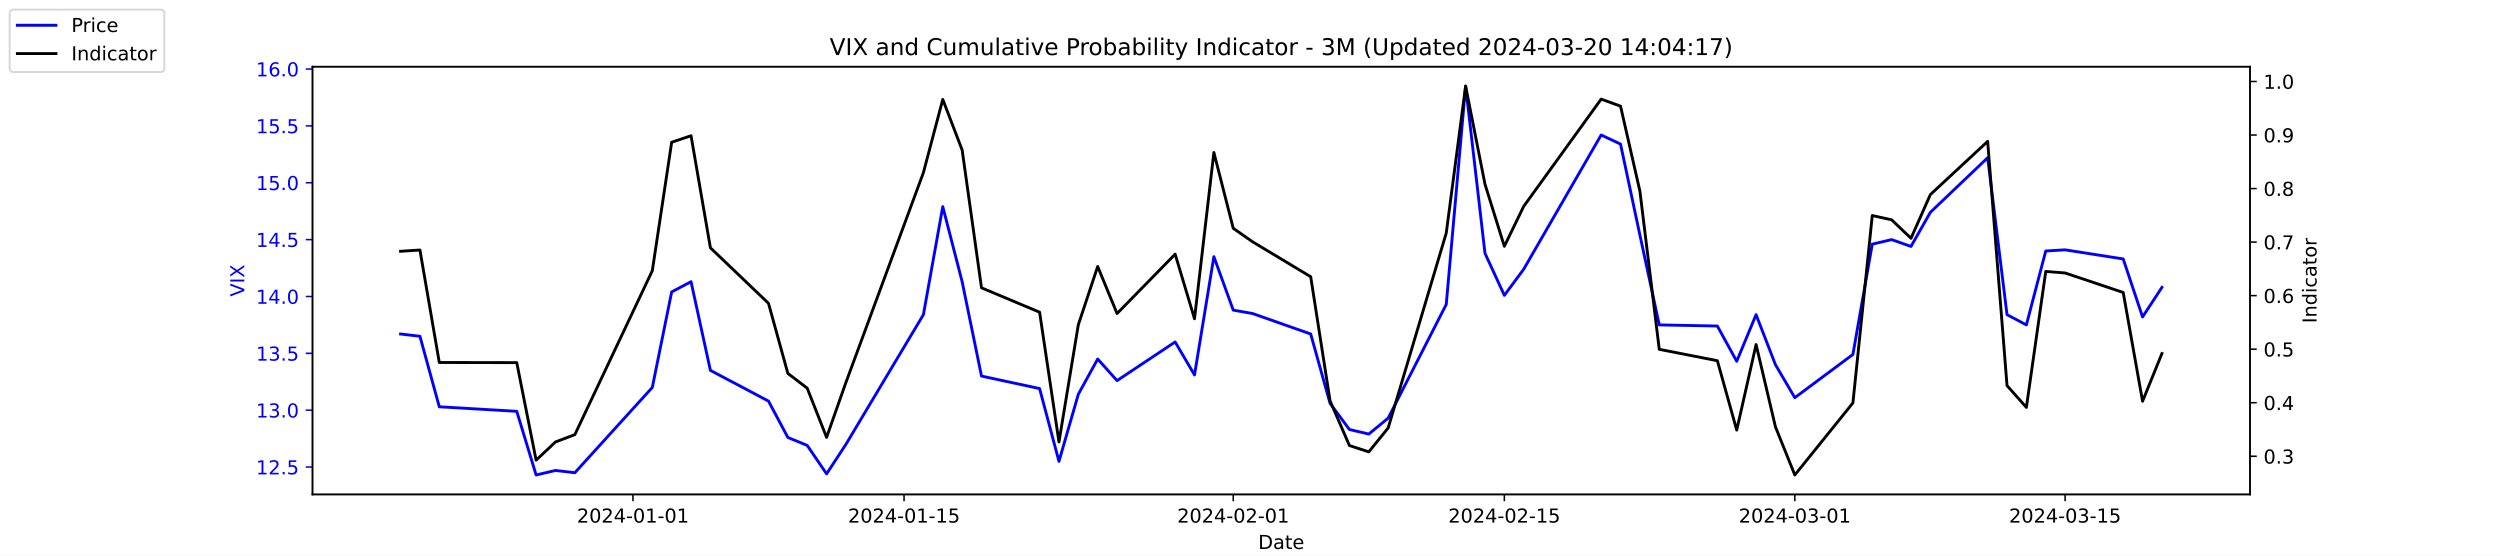
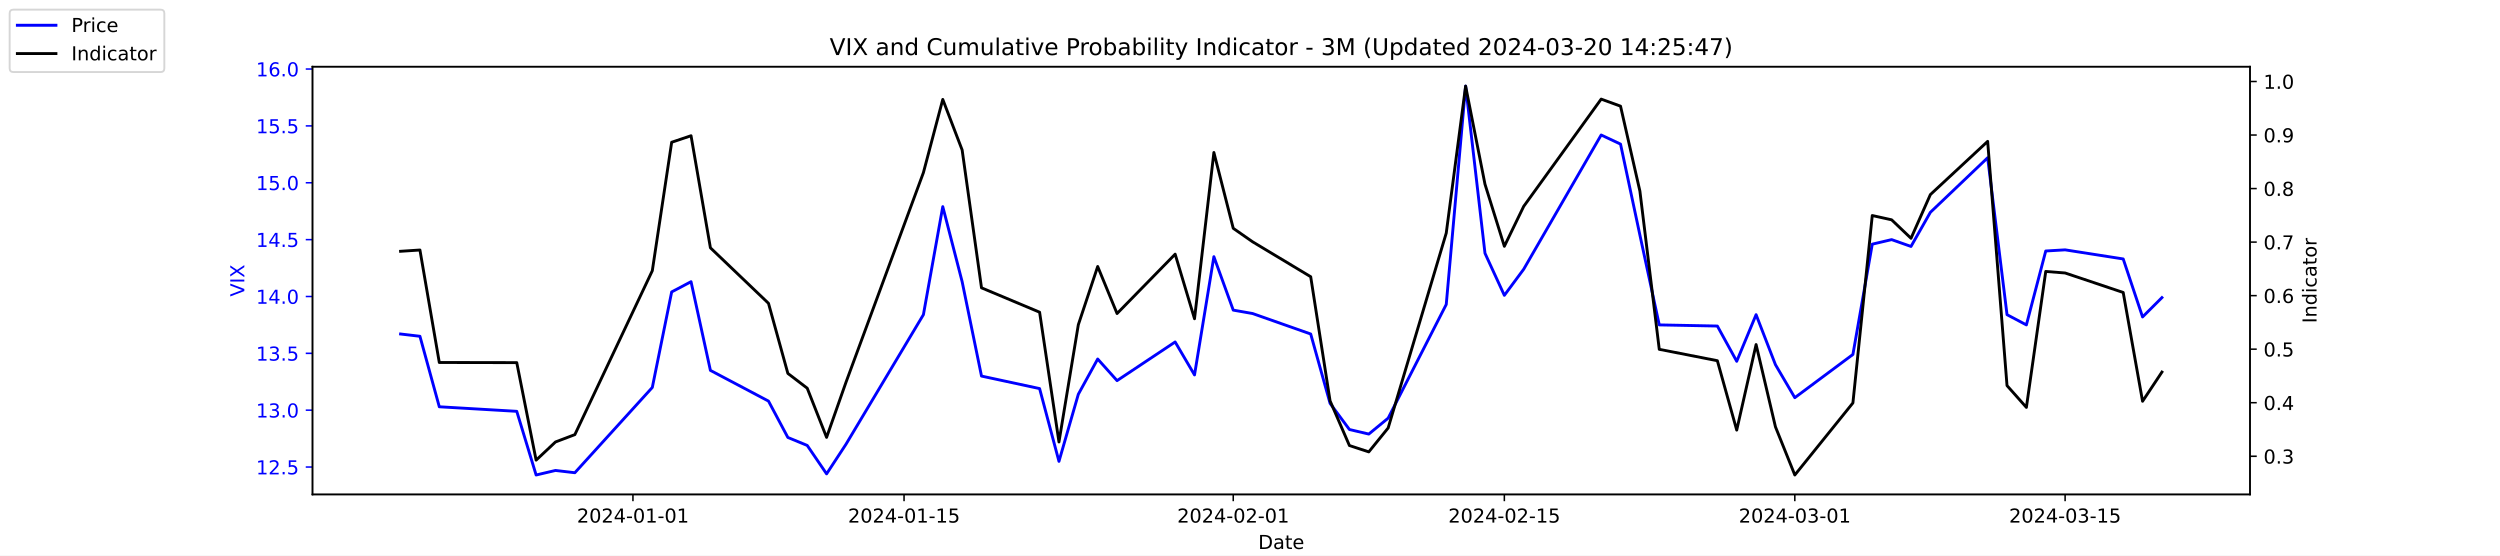
<svg xmlns="http://www.w3.org/2000/svg" xmlns:xlink="http://www.w3.org/1999/xlink" width="1296pt" height="288pt" viewBox="0 0 1296 288" version="1.1">
  <defs>
    <style type="text/css">*{stroke-linejoin: round; stroke-linecap: butt}</style>
  </defs>
  <g id="figure_1">
    <g id="patch_1">
      <path d="M 0 288  L 1296 288  L 1296 0  L 0 0  z " style="fill: #ffffff" />
    </g>
    <g id="axes_1">
      <g id="patch_2">
        <path d="M 162 256.32  L 1166.4 256.32  L 1166.4 34.56  L 162 34.56  z " style="fill: #ffffff" />
      </g>
      <g id="matplotlib.axis_1">
        <g id="xtick_1">
          <g id="line2d_1">
            <defs>
-               <path id="md10668e358" d="M 0 0  L 0 3.5  " style="stroke: #000000; stroke-width: 0.8" />
+               <path id="ma4e7bb183f" d="M 0 0  L 0 3.5  " style="stroke: #000000; stroke-width: 0.8" />
            </defs>
            <g>
-               <use xlink:href="#md10668e358" x="328.117" y="256.32" style="stroke: #000000; stroke-width: 0.8" />
+               <use xlink:href="#ma4e7bb183f" x="328.117" y="256.32" style="stroke: #000000; stroke-width: 0.8" />
            </g>
          </g>
          <g id="text_1">
            <g transform="translate(299.0595 270.9184) scale(0.1 -0.1)">
              <defs>
                <path id="DejaVuSans-32" d="M 1228 531  L 3431 531  L 3431 0  L 469 0  L 469 531  Q 828 903 1448 1529  Q 2069 2156 2228 2338  Q 2531 2678 2651 2914  Q 2772 3150 2772 3378  Q 2772 3750 2511 3984  Q 2250 4219 1831 4219  Q 1534 4219 1204 4116  Q 875 4013 500 3803  L 500 4441  Q 881 4594 1212 4672  Q 1544 4750 1819 4750  Q 2544 4750 2975 4387  Q 3406 4025 3406 3419  Q 3406 3131 3298 2873  Q 3191 2616 2906 2266  Q 2828 2175 2409 1742  Q 1991 1309 1228 531  z " transform="scale(0.015625)" />
                <path id="DejaVuSans-30" d="M 2034 4250  Q 1547 4250 1301 3770  Q 1056 3291 1056 2328  Q 1056 1369 1301 889  Q 1547 409 2034 409  Q 2525 409 2770 889  Q 3016 1369 3016 2328  Q 3016 3291 2770 3770  Q 2525 4250 2034 4250  z M 2034 4750  Q 2819 4750 3233 4129  Q 3647 3509 3647 2328  Q 3647 1150 3233 529  Q 2819 -91 2034 -91  Q 1250 -91 836 529  Q 422 1150 422 2328  Q 422 3509 836 4129  Q 1250 4750 2034 4750  z " transform="scale(0.015625)" />
                <path id="DejaVuSans-34" d="M 2419 4116  L 825 1625  L 2419 1625  L 2419 4116  z M 2253 4666  L 3047 4666  L 3047 1625  L 3713 1625  L 3713 1100  L 3047 1100  L 3047 0  L 2419 0  L 2419 1100  L 313 1100  L 313 1709  L 2253 4666  z " transform="scale(0.015625)" />
                <path id="DejaVuSans-2d" d="M 313 2009  L 1997 2009  L 1997 1497  L 313 1497  L 313 2009  z " transform="scale(0.015625)" />
                <path id="DejaVuSans-31" d="M 794 531  L 1825 531  L 1825 4091  L 703 3866  L 703 4441  L 1819 4666  L 2450 4666  L 2450 531  L 3481 531  L 3481 0  L 794 0  L 794 531  z " transform="scale(0.015625)" />
              </defs>
              <use xlink:href="#DejaVuSans-32" />
              <use xlink:href="#DejaVuSans-30" x="63.623" />
              <use xlink:href="#DejaVuSans-32" x="127.246" />
              <use xlink:href="#DejaVuSans-34" x="190.869" />
              <use xlink:href="#DejaVuSans-2d" x="254.492" />
              <use xlink:href="#DejaVuSans-30" x="290.576" />
              <use xlink:href="#DejaVuSans-31" x="354.199" />
              <use xlink:href="#DejaVuSans-2d" x="417.822" />
              <use xlink:href="#DejaVuSans-30" x="453.906" />
              <use xlink:href="#DejaVuSans-31" x="517.529" />
            </g>
          </g>
        </g>
        <g id="xtick_2">
          <g id="line2d_2">
            <g>
-               <use xlink:href="#md10668e358" x="468.657" y="256.32" style="stroke: #000000; stroke-width: 0.8" />
+               <use xlink:href="#ma4e7bb183f" x="468.657" y="256.32" style="stroke: #000000; stroke-width: 0.8" />
            </g>
          </g>
          <g id="text_2">
            <g transform="translate(439.5994 270.9184) scale(0.1 -0.1)">
              <defs>
                <path id="DejaVuSans-35" d="M 691 4666  L 3169 4666  L 3169 4134  L 1269 4134  L 1269 2991  Q 1406 3038 1543 3061  Q 1681 3084 1819 3084  Q 2600 3084 3056 2656  Q 3513 2228 3513 1497  Q 3513 744 3044 326  Q 2575 -91 1722 -91  Q 1428 -91 1123 -41  Q 819 9 494 109  L 494 744  Q 775 591 1075 516  Q 1375 441 1709 441  Q 2250 441 2565 725  Q 2881 1009 2881 1497  Q 2881 1984 2565 2268  Q 2250 2553 1709 2553  Q 1456 2553 1204 2497  Q 953 2441 691 2322  L 691 4666  z " transform="scale(0.015625)" />
              </defs>
              <use xlink:href="#DejaVuSans-32" />
              <use xlink:href="#DejaVuSans-30" x="63.623" />
              <use xlink:href="#DejaVuSans-32" x="127.246" />
              <use xlink:href="#DejaVuSans-34" x="190.869" />
              <use xlink:href="#DejaVuSans-2d" x="254.492" />
              <use xlink:href="#DejaVuSans-30" x="290.576" />
              <use xlink:href="#DejaVuSans-31" x="354.199" />
              <use xlink:href="#DejaVuSans-2d" x="417.822" />
              <use xlink:href="#DejaVuSans-31" x="453.906" />
              <use xlink:href="#DejaVuSans-35" x="517.529" />
            </g>
          </g>
        </g>
        <g id="xtick_3">
          <g id="line2d_3">
            <g>
-               <use xlink:href="#md10668e358" x="639.313" y="256.32" style="stroke: #000000; stroke-width: 0.8" />
+               <use xlink:href="#ma4e7bb183f" x="639.313" y="256.32" style="stroke: #000000; stroke-width: 0.8" />
            </g>
          </g>
          <g id="text_3">
            <g transform="translate(610.2549 270.9184) scale(0.1 -0.1)">
              <use xlink:href="#DejaVuSans-32" />
              <use xlink:href="#DejaVuSans-30" x="63.623" />
              <use xlink:href="#DejaVuSans-32" x="127.246" />
              <use xlink:href="#DejaVuSans-34" x="190.869" />
              <use xlink:href="#DejaVuSans-2d" x="254.492" />
              <use xlink:href="#DejaVuSans-30" x="290.576" />
              <use xlink:href="#DejaVuSans-32" x="354.199" />
              <use xlink:href="#DejaVuSans-2d" x="417.822" />
              <use xlink:href="#DejaVuSans-30" x="453.906" />
              <use xlink:href="#DejaVuSans-31" x="517.529" />
            </g>
          </g>
        </g>
        <g id="xtick_4">
          <g id="line2d_4">
            <g>
-               <use xlink:href="#md10668e358" x="779.853" y="256.32" style="stroke: #000000; stroke-width: 0.8" />
+               <use xlink:href="#ma4e7bb183f" x="779.853" y="256.32" style="stroke: #000000; stroke-width: 0.8" />
            </g>
          </g>
          <g id="text_4">
            <g transform="translate(750.7948 270.9184) scale(0.1 -0.1)">
              <use xlink:href="#DejaVuSans-32" />
              <use xlink:href="#DejaVuSans-30" x="63.623" />
              <use xlink:href="#DejaVuSans-32" x="127.246" />
              <use xlink:href="#DejaVuSans-34" x="190.869" />
              <use xlink:href="#DejaVuSans-2d" x="254.492" />
              <use xlink:href="#DejaVuSans-30" x="290.576" />
              <use xlink:href="#DejaVuSans-32" x="354.199" />
              <use xlink:href="#DejaVuSans-2d" x="417.822" />
              <use xlink:href="#DejaVuSans-31" x="453.906" />
              <use xlink:href="#DejaVuSans-35" x="517.529" />
            </g>
          </g>
        </g>
        <g id="xtick_5">
          <g id="line2d_5">
            <g>
-               <use xlink:href="#md10668e358" x="930.431" y="256.32" style="stroke: #000000; stroke-width: 0.8" />
+               <use xlink:href="#ma4e7bb183f" x="930.431" y="256.32" style="stroke: #000000; stroke-width: 0.8" />
            </g>
          </g>
          <g id="text_5">
            <g transform="translate(901.3732 270.9184) scale(0.1 -0.1)">
              <defs>
                <path id="DejaVuSans-33" d="M 2597 2516  Q 3050 2419 3304 2112  Q 3559 1806 3559 1356  Q 3559 666 3084 287  Q 2609 -91 1734 -91  Q 1441 -91 1130 -33  Q 819 25 488 141  L 488 750  Q 750 597 1062 519  Q 1375 441 1716 441  Q 2309 441 2620 675  Q 2931 909 2931 1356  Q 2931 1769 2642 2001  Q 2353 2234 1838 2234  L 1294 2234  L 1294 2753  L 1863 2753  Q 2328 2753 2575 2939  Q 2822 3125 2822 3475  Q 2822 3834 2567 4026  Q 2313 4219 1838 4219  Q 1578 4219 1281 4162  Q 984 4106 628 3988  L 628 4550  Q 988 4650 1302 4700  Q 1616 4750 1894 4750  Q 2613 4750 3031 4423  Q 3450 4097 3450 3541  Q 3450 3153 3228 2886  Q 3006 2619 2597 2516  z " transform="scale(0.015625)" />
              </defs>
              <use xlink:href="#DejaVuSans-32" />
              <use xlink:href="#DejaVuSans-30" x="63.623" />
              <use xlink:href="#DejaVuSans-32" x="127.246" />
              <use xlink:href="#DejaVuSans-34" x="190.869" />
              <use xlink:href="#DejaVuSans-2d" x="254.492" />
              <use xlink:href="#DejaVuSans-30" x="290.576" />
              <use xlink:href="#DejaVuSans-33" x="354.199" />
              <use xlink:href="#DejaVuSans-2d" x="417.822" />
              <use xlink:href="#DejaVuSans-30" x="453.906" />
              <use xlink:href="#DejaVuSans-31" x="517.529" />
            </g>
          </g>
        </g>
        <g id="xtick_6">
          <g id="line2d_6">
            <g>
-               <use xlink:href="#md10668e358" x="1070.553" y="256.32" style="stroke: #000000; stroke-width: 0.8" />
+               <use xlink:href="#ma4e7bb183f" x="1070.553" y="256.32" style="stroke: #000000; stroke-width: 0.8" />
            </g>
          </g>
          <g id="text_6">
            <g transform="translate(1041.495 270.9184) scale(0.1 -0.1)">
              <use xlink:href="#DejaVuSans-32" />
              <use xlink:href="#DejaVuSans-30" x="63.623" />
              <use xlink:href="#DejaVuSans-32" x="127.246" />
              <use xlink:href="#DejaVuSans-34" x="190.869" />
              <use xlink:href="#DejaVuSans-2d" x="254.492" />
              <use xlink:href="#DejaVuSans-30" x="290.576" />
              <use xlink:href="#DejaVuSans-33" x="354.199" />
              <use xlink:href="#DejaVuSans-2d" x="417.822" />
              <use xlink:href="#DejaVuSans-31" x="453.906" />
              <use xlink:href="#DejaVuSans-35" x="517.529" />
            </g>
          </g>
        </g>
        <g id="text_7">
          <g transform="translate(652.2492 284.5966) scale(0.1 -0.1)">
            <defs>
              <path id="DejaVuSans-44" d="M 1259 4147  L 1259 519  L 2022 519  Q 2988 519 3436 956  Q 3884 1394 3884 2338  Q 3884 3275 3436 3711  Q 2988 4147 2022 4147  L 1259 4147  z M 628 4666  L 1925 4666  Q 3281 4666 3915 4102  Q 4550 3538 4550 2338  Q 4550 1131 3912 565  Q 3275 0 1925 0  L 628 0  L 628 4666  z " transform="scale(0.015625)" />
              <path id="DejaVuSans-61" d="M 2194 1759  Q 1497 1759 1228 1600  Q 959 1441 959 1056  Q 959 750 1161 570  Q 1363 391 1709 391  Q 2188 391 2477 730  Q 2766 1069 2766 1631  L 2766 1759  L 2194 1759  z M 3341 1997  L 3341 0  L 2766 0  L 2766 531  Q 2569 213 2275 61  Q 1981 -91 1556 -91  Q 1019 -91 701 211  Q 384 513 384 1019  Q 384 1609 779 1909  Q 1175 2209 1959 2209  L 2766 2209  L 2766 2266  Q 2766 2663 2505 2880  Q 2244 3097 1772 3097  Q 1472 3097 1187 3025  Q 903 2953 641 2809  L 641 3341  Q 956 3463 1253 3523  Q 1550 3584 1831 3584  Q 2591 3584 2966 3190  Q 3341 2797 3341 1997  z " transform="scale(0.015625)" />
              <path id="DejaVuSans-74" d="M 1172 4494  L 1172 3500  L 2356 3500  L 2356 3053  L 1172 3053  L 1172 1153  Q 1172 725 1289 603  Q 1406 481 1766 481  L 2356 481  L 2356 0  L 1766 0  Q 1100 0 847 248  Q 594 497 594 1153  L 594 3053  L 172 3053  L 172 3500  L 594 3500  L 594 4494  L 1172 4494  z " transform="scale(0.015625)" />
              <path id="DejaVuSans-65" d="M 3597 1894  L 3597 1613  L 953 1613  Q 991 1019 1311 708  Q 1631 397 2203 397  Q 2534 397 2845 478  Q 3156 559 3463 722  L 3463 178  Q 3153 47 2828 -22  Q 2503 -91 2169 -91  Q 1331 -91 842 396  Q 353 884 353 1716  Q 353 2575 817 3079  Q 1281 3584 2069 3584  Q 2775 3584 3186 3129  Q 3597 2675 3597 1894  z M 3022 2063  Q 3016 2534 2758 2815  Q 2500 3097 2075 3097  Q 1594 3097 1305 2825  Q 1016 2553 972 2059  L 3022 2063  z " transform="scale(0.015625)" />
            </defs>
            <use xlink:href="#DejaVuSans-44" />
            <use xlink:href="#DejaVuSans-61" x="77.002" />
            <use xlink:href="#DejaVuSans-74" x="138.281" />
            <use xlink:href="#DejaVuSans-65" x="177.49" />
          </g>
        </g>
      </g>
      <g id="matplotlib.axis_2">
        <g id="ytick_1">
          <g id="line2d_7">
            <defs>
-               <path id="mac78dfc2f1" d="M 0 0  L -3.5 0  " style="stroke: #0000ff; stroke-width: 0.8" />
+               <path id="mfcf672c18f" d="M 0 0  L -3.5 0  " style="stroke: #0000ff; stroke-width: 0.8" />
            </defs>
            <g>
-               <use xlink:href="#mac78dfc2f1" x="162" y="242.114" style="fill: #0000ff; stroke: #0000ff; stroke-width: 0.8" />
+               <use xlink:href="#mfcf672c18f" x="162" y="242.114" style="fill: #0000ff; stroke: #0000ff; stroke-width: 0.8" />
            </g>
          </g>
          <g id="text_8">
            <g style="fill: #0000ff" transform="translate(132.7344 245.9129) scale(0.1 -0.1)">
              <defs>
                <path id="DejaVuSans-2e" d="M 684 794  L 1344 794  L 1344 0  L 684 0  L 684 794  z " transform="scale(0.015625)" />
              </defs>
              <use xlink:href="#DejaVuSans-31" />
              <use xlink:href="#DejaVuSans-32" x="63.623" />
              <use xlink:href="#DejaVuSans-2e" x="127.246" />
              <use xlink:href="#DejaVuSans-35" x="159.033" />
            </g>
          </g>
        </g>
        <g id="ytick_2">
          <g id="line2d_8">
            <g>
-               <use xlink:href="#mac78dfc2f1" x="162" y="212.64" style="fill: #0000ff; stroke: #0000ff; stroke-width: 0.8" />
+               <use xlink:href="#mfcf672c18f" x="162" y="212.64" style="fill: #0000ff; stroke: #0000ff; stroke-width: 0.8" />
            </g>
          </g>
          <g id="text_9">
            <g style="fill: #0000ff" transform="translate(132.7344 216.4392) scale(0.1 -0.1)">
              <use xlink:href="#DejaVuSans-31" />
              <use xlink:href="#DejaVuSans-33" x="63.623" />
              <use xlink:href="#DejaVuSans-2e" x="127.246" />
              <use xlink:href="#DejaVuSans-30" x="159.033" />
            </g>
          </g>
        </g>
        <g id="ytick_3">
          <g id="line2d_9">
            <g>
-               <use xlink:href="#mac78dfc2f1" x="162" y="183.166" style="fill: #0000ff; stroke: #0000ff; stroke-width: 0.8" />
+               <use xlink:href="#mfcf672c18f" x="162" y="183.166" style="fill: #0000ff; stroke: #0000ff; stroke-width: 0.8" />
            </g>
          </g>
          <g id="text_10">
            <g style="fill: #0000ff" transform="translate(132.7344 186.9656) scale(0.1 -0.1)">
              <use xlink:href="#DejaVuSans-31" />
              <use xlink:href="#DejaVuSans-33" x="63.623" />
              <use xlink:href="#DejaVuSans-2e" x="127.246" />
              <use xlink:href="#DejaVuSans-35" x="159.033" />
            </g>
          </g>
        </g>
        <g id="ytick_4">
          <g id="line2d_10">
            <g>
-               <use xlink:href="#mac78dfc2f1" x="162" y="153.693" style="fill: #0000ff; stroke: #0000ff; stroke-width: 0.8" />
+               <use xlink:href="#mfcf672c18f" x="162" y="153.693" style="fill: #0000ff; stroke: #0000ff; stroke-width: 0.8" />
            </g>
          </g>
          <g id="text_11">
            <g style="fill: #0000ff" transform="translate(132.7344 157.4919) scale(0.1 -0.1)">
              <use xlink:href="#DejaVuSans-31" />
              <use xlink:href="#DejaVuSans-34" x="63.623" />
              <use xlink:href="#DejaVuSans-2e" x="127.246" />
              <use xlink:href="#DejaVuSans-30" x="159.033" />
            </g>
          </g>
        </g>
        <g id="ytick_5">
          <g id="line2d_11">
            <g>
-               <use xlink:href="#mac78dfc2f1" x="162" y="124.219" style="fill: #0000ff; stroke: #0000ff; stroke-width: 0.8" />
+               <use xlink:href="#mfcf672c18f" x="162" y="124.219" style="fill: #0000ff; stroke: #0000ff; stroke-width: 0.8" />
            </g>
          </g>
          <g id="text_12">
            <g style="fill: #0000ff" transform="translate(132.7344 128.0182) scale(0.1 -0.1)">
              <use xlink:href="#DejaVuSans-31" />
              <use xlink:href="#DejaVuSans-34" x="63.623" />
              <use xlink:href="#DejaVuSans-2e" x="127.246" />
              <use xlink:href="#DejaVuSans-35" x="159.033" />
            </g>
          </g>
        </g>
        <g id="ytick_6">
          <g id="line2d_12">
            <g>
-               <use xlink:href="#mac78dfc2f1" x="162" y="94.745" style="fill: #0000ff; stroke: #0000ff; stroke-width: 0.8" />
+               <use xlink:href="#mfcf672c18f" x="162" y="94.745" style="fill: #0000ff; stroke: #0000ff; stroke-width: 0.8" />
            </g>
          </g>
          <g id="text_13">
            <g style="fill: #0000ff" transform="translate(132.7344 98.5445) scale(0.1 -0.1)">
              <use xlink:href="#DejaVuSans-31" />
              <use xlink:href="#DejaVuSans-35" x="63.623" />
              <use xlink:href="#DejaVuSans-2e" x="127.246" />
              <use xlink:href="#DejaVuSans-30" x="159.033" />
            </g>
          </g>
        </g>
        <g id="ytick_7">
          <g id="line2d_13">
            <g>
-               <use xlink:href="#mac78dfc2f1" x="162" y="65.272" style="fill: #0000ff; stroke: #0000ff; stroke-width: 0.8" />
+               <use xlink:href="#mfcf672c18f" x="162" y="65.272" style="fill: #0000ff; stroke: #0000ff; stroke-width: 0.8" />
            </g>
          </g>
          <g id="text_14">
            <g style="fill: #0000ff" transform="translate(132.7344 69.07082) scale(0.1 -0.1)">
              <use xlink:href="#DejaVuSans-31" />
              <use xlink:href="#DejaVuSans-35" x="63.623" />
              <use xlink:href="#DejaVuSans-2e" x="127.246" />
              <use xlink:href="#DejaVuSans-35" x="159.033" />
            </g>
          </g>
        </g>
        <g id="ytick_8">
          <g id="line2d_14">
            <g>
-               <use xlink:href="#mac78dfc2f1" x="162" y="35.798" style="fill: #0000ff; stroke: #0000ff; stroke-width: 0.8" />
+               <use xlink:href="#mfcf672c18f" x="162" y="35.798" style="fill: #0000ff; stroke: #0000ff; stroke-width: 0.8" />
            </g>
          </g>
          <g id="text_15">
            <g style="fill: #0000ff" transform="translate(132.7344 39.59714) scale(0.1 -0.1)">
              <defs>
                <path id="DejaVuSans-36" d="M 2113 2584  Q 1688 2584 1439 2293  Q 1191 2003 1191 1497  Q 1191 994 1439 701  Q 1688 409 2113 409  Q 2538 409 2786 701  Q 3034 994 3034 1497  Q 3034 2003 2786 2293  Q 2538 2584 2113 2584  z M 3366 4563  L 3366 3988  Q 3128 4100 2886 4159  Q 2644 4219 2406 4219  Q 1781 4219 1451 3797  Q 1122 3375 1075 2522  Q 1259 2794 1537 2939  Q 1816 3084 2150 3084  Q 2853 3084 3261 2657  Q 3669 2231 3669 1497  Q 3669 778 3244 343  Q 2819 -91 2113 -91  Q 1303 -91 875 529  Q 447 1150 447 2328  Q 447 3434 972 4092  Q 1497 4750 2381 4750  Q 2619 4750 2861 4703  Q 3103 4656 3366 4563  z " transform="scale(0.015625)" />
              </defs>
              <use xlink:href="#DejaVuSans-31" />
              <use xlink:href="#DejaVuSans-36" x="63.623" />
              <use xlink:href="#DejaVuSans-2e" x="127.246" />
              <use xlink:href="#DejaVuSans-30" x="159.033" />
            </g>
          </g>
        </g>
        <g id="text_16">
          <g style="fill: #0000ff" transform="translate(126.6547 153.7603) rotate(-90) scale(0.1 -0.1)">
            <defs>
              <path id="DejaVuSans-56" d="M 1831 0  L 50 4666  L 709 4666  L 2188 738  L 3669 4666  L 4325 4666  L 2547 0  L 1831 0  z " transform="scale(0.015625)" />
              <path id="DejaVuSans-49" d="M 628 4666  L 1259 4666  L 1259 0  L 628 0  L 628 4666  z " transform="scale(0.015625)" />
              <path id="DejaVuSans-58" d="M 403 4666  L 1081 4666  L 2241 2931  L 3406 4666  L 4084 4666  L 2584 2425  L 4184 0  L 3506 0  L 2194 1984  L 872 0  L 191 0  L 1856 2491  L 403 4666  z " transform="scale(0.015625)" />
            </defs>
            <use xlink:href="#DejaVuSans-56" />
            <use xlink:href="#DejaVuSans-49" x="68.408" />
            <use xlink:href="#DejaVuSans-58" x="97.9" />
          </g>
        </g>
      </g>
      <g id="line2d_15">
-         <path d="M 207.655 173.145  L 217.693 174.324  L 227.732 210.872  L 267.886 213.23  L 277.924 246.24  L 287.963 243.882  L 298.002 245.061  L 338.156 200.851  L 348.194 151.335  L 358.233 146.029  L 368.272 192.008  L 398.387 207.924  L 408.426 226.787  L 418.464 230.914  L 428.503 245.651  L 438.541 230.324  L 478.696 163.124  L 488.734 107.124  L 498.773 146.029  L 508.811 194.956  L 538.927 201.44  L 548.966 239.166  L 559.004 204.387  L 569.043 186.114  L 579.081 197.314  L 609.197 177.272  L 619.236 194.366  L 629.274 133.061  L 639.313 160.766  L 649.351 162.535  L 679.467 173.145  L 689.506 209.103  L 699.544 222.661  L 709.583 225.019  L 719.621 216.766  L 749.737 157.819  L 759.775 44.64  L 769.814 131.293  L 779.853 153.103  L 789.891 139.545  L 830.045 69.987  L 840.084 74.703  L 850.123 121.861  L 860.161 168.429  L 890.277 169.019  L 900.315 187.293  L 910.354 163.124  L 920.392 189.061  L 930.431 206.156  L 960.547 183.756  L 970.585 126.577  L 980.624 124.219  L 990.662 127.756  L 1000.701 110.072  L 1030.398 81.777  L 1040.437 163.124  L 1050.476 168.429  L 1060.514 130.114  L 1070.553 129.524  L 1100.668 134.24  L 1110.707 164.303  L 1120.745 148.977  " clip-path="url(#p7f1965982b)" style="fill: none; stroke: #0000ff; stroke-width: 1.5; stroke-linecap: square" />
+         <path d="M 207.655 173.145  L 217.693 174.324  L 227.732 210.872  L 267.886 213.23  L 277.924 246.24  L 287.963 243.882  L 298.002 245.061  L 338.156 200.851  L 348.194 151.335  L 358.233 146.029  L 368.272 192.008  L 398.387 207.924  L 408.426 226.787  L 418.464 230.914  L 428.503 245.651  L 438.541 230.324  L 478.696 163.124  L 488.734 107.124  L 498.773 146.029  L 508.811 194.956  L 538.927 201.44  L 548.966 239.166  L 559.004 204.387  L 569.043 186.114  L 579.081 197.314  L 609.197 177.272  L 619.236 194.366  L 629.274 133.061  L 639.313 160.766  L 649.351 162.535  L 679.467 173.145  L 689.506 209.103  L 699.544 222.661  L 709.583 225.019  L 719.621 216.766  L 749.737 157.819  L 759.775 44.64  L 769.814 131.293  L 779.853 153.103  L 789.891 139.545  L 830.045 69.987  L 840.084 74.703  L 850.123 121.861  L 860.161 168.429  L 890.277 169.019  L 900.315 187.293  L 910.354 163.124  L 920.392 189.061  L 930.431 206.156  L 960.547 183.756  L 970.585 126.577  L 980.624 124.219  L 990.662 127.756  L 1000.701 110.072  L 1030.398 81.777  L 1040.437 163.124  L 1050.476 168.429  L 1060.514 130.114  L 1070.553 129.524  L 1100.668 134.24  L 1110.707 164.303  L 1120.745 154.282  " clip-path="url(#p9c24f98731)" style="fill: none; stroke: #0000ff; stroke-width: 1.5; stroke-linecap: square" />
      </g>
      <g id="patch_3">
        <path d="M 162 256.32  L 162 34.56  " style="fill: none; stroke: #000000; stroke-width: 0.8; stroke-linejoin: miter; stroke-linecap: square" />
      </g>
      <g id="patch_4">
        <path d="M 1166.4 256.32  L 1166.4 34.56  " style="fill: none; stroke: #000000; stroke-width: 0.8; stroke-linejoin: miter; stroke-linecap: square" />
      </g>
      <g id="patch_5">
        <path d="M 162 256.32  L 1166.4 256.32  " style="fill: none; stroke: #000000; stroke-width: 0.8; stroke-linejoin: miter; stroke-linecap: square" />
      </g>
      <g id="patch_6">
        <path d="M 162 34.56  L 1166.4 34.56  " style="fill: none; stroke: #000000; stroke-width: 0.8; stroke-linejoin: miter; stroke-linecap: square" />
      </g>
    </g>
    <g id="axes_2">
      <g id="matplotlib.axis_3">
        <g id="ytick_9">
          <g id="line2d_16">
            <defs>
-               <path id="m11a964a96a" d="M 0 0  L 3.5 0  " style="stroke: #000000; stroke-width: 0.8" />
+               <path id="mdd8f2265ad" d="M 0 0  L 3.5 0  " style="stroke: #000000; stroke-width: 0.8" />
            </defs>
            <g>
-               <use xlink:href="#m11a964a96a" x="1166.4" y="236.527" style="stroke: #000000; stroke-width: 0.8" />
+               <use xlink:href="#mdd8f2265ad" x="1166.4" y="236.527" style="stroke: #000000; stroke-width: 0.8" />
            </g>
          </g>
          <g id="text_17">
            <g transform="translate(1173.4 240.3261) scale(0.1 -0.1)">
              <use xlink:href="#DejaVuSans-30" />
              <use xlink:href="#DejaVuSans-2e" x="63.623" />
              <use xlink:href="#DejaVuSans-33" x="95.41" />
            </g>
          </g>
        </g>
        <g id="ytick_10">
          <g id="line2d_17">
            <g>
-               <use xlink:href="#m11a964a96a" x="1166.4" y="208.772" style="stroke: #000000; stroke-width: 0.8" />
+               <use xlink:href="#mdd8f2265ad" x="1166.4" y="208.772" style="stroke: #000000; stroke-width: 0.8" />
            </g>
          </g>
          <g id="text_18">
            <g transform="translate(1173.4 212.5708) scale(0.1 -0.1)">
              <use xlink:href="#DejaVuSans-30" />
              <use xlink:href="#DejaVuSans-2e" x="63.623" />
              <use xlink:href="#DejaVuSans-34" x="95.41" />
            </g>
          </g>
        </g>
        <g id="ytick_11">
          <g id="line2d_18">
            <g>
-               <use xlink:href="#m11a964a96a" x="1166.4" y="181.016" style="stroke: #000000; stroke-width: 0.8" />
+               <use xlink:href="#mdd8f2265ad" x="1166.4" y="181.016" style="stroke: #000000; stroke-width: 0.8" />
            </g>
          </g>
          <g id="text_19">
            <g transform="translate(1173.4 184.8154) scale(0.1 -0.1)">
              <use xlink:href="#DejaVuSans-30" />
              <use xlink:href="#DejaVuSans-2e" x="63.623" />
              <use xlink:href="#DejaVuSans-35" x="95.41" />
            </g>
          </g>
        </g>
        <g id="ytick_12">
          <g id="line2d_19">
            <g>
-               <use xlink:href="#m11a964a96a" x="1166.4" y="153.261" style="stroke: #000000; stroke-width: 0.8" />
+               <use xlink:href="#mdd8f2265ad" x="1166.4" y="153.261" style="stroke: #000000; stroke-width: 0.8" />
            </g>
          </g>
          <g id="text_20">
            <g transform="translate(1173.4 157.0601) scale(0.1 -0.1)">
              <use xlink:href="#DejaVuSans-30" />
              <use xlink:href="#DejaVuSans-2e" x="63.623" />
              <use xlink:href="#DejaVuSans-36" x="95.41" />
            </g>
          </g>
        </g>
        <g id="ytick_13">
          <g id="line2d_20">
            <g>
-               <use xlink:href="#m11a964a96a" x="1166.4" y="125.505" style="stroke: #000000; stroke-width: 0.8" />
+               <use xlink:href="#mdd8f2265ad" x="1166.4" y="125.505" style="stroke: #000000; stroke-width: 0.8" />
            </g>
          </g>
          <g id="text_21">
            <g transform="translate(1173.4 129.3047) scale(0.1 -0.1)">
              <defs>
                <path id="DejaVuSans-37" d="M 525 4666  L 3525 4666  L 3525 4397  L 1831 0  L 1172 0  L 2766 4134  L 525 4134  L 525 4666  z " transform="scale(0.015625)" />
              </defs>
              <use xlink:href="#DejaVuSans-30" />
              <use xlink:href="#DejaVuSans-2e" x="63.623" />
              <use xlink:href="#DejaVuSans-37" x="95.41" />
            </g>
          </g>
        </g>
        <g id="ytick_14">
          <g id="line2d_21">
            <g>
-               <use xlink:href="#m11a964a96a" x="1166.4" y="97.75" style="stroke: #000000; stroke-width: 0.8" />
+               <use xlink:href="#mdd8f2265ad" x="1166.4" y="97.75" style="stroke: #000000; stroke-width: 0.8" />
            </g>
          </g>
          <g id="text_22">
            <g transform="translate(1173.4 101.5493) scale(0.1 -0.1)">
              <defs>
                <path id="DejaVuSans-38" d="M 2034 2216  Q 1584 2216 1326 1975  Q 1069 1734 1069 1313  Q 1069 891 1326 650  Q 1584 409 2034 409  Q 2484 409 2743 651  Q 3003 894 3003 1313  Q 3003 1734 2745 1975  Q 2488 2216 2034 2216  z M 1403 2484  Q 997 2584 770 2862  Q 544 3141 544 3541  Q 544 4100 942 4425  Q 1341 4750 2034 4750  Q 2731 4750 3128 4425  Q 3525 4100 3525 3541  Q 3525 3141 3298 2862  Q 3072 2584 2669 2484  Q 3125 2378 3379 2068  Q 3634 1759 3634 1313  Q 3634 634 3220 271  Q 2806 -91 2034 -91  Q 1263 -91 848 271  Q 434 634 434 1313  Q 434 1759 690 2068  Q 947 2378 1403 2484  z M 1172 3481  Q 1172 3119 1398 2916  Q 1625 2713 2034 2713  Q 2441 2713 2670 2916  Q 2900 3119 2900 3481  Q 2900 3844 2670 4047  Q 2441 4250 2034 4250  Q 1625 4250 1398 4047  Q 1172 3844 1172 3481  z " transform="scale(0.015625)" />
              </defs>
              <use xlink:href="#DejaVuSans-30" />
              <use xlink:href="#DejaVuSans-2e" x="63.623" />
              <use xlink:href="#DejaVuSans-38" x="95.41" />
            </g>
          </g>
        </g>
        <g id="ytick_15">
          <g id="line2d_22">
            <g>
-               <use xlink:href="#m11a964a96a" x="1166.4" y="69.995" style="stroke: #000000; stroke-width: 0.8" />
+               <use xlink:href="#mdd8f2265ad" x="1166.4" y="69.995" style="stroke: #000000; stroke-width: 0.8" />
            </g>
          </g>
          <g id="text_23">
            <g transform="translate(1173.4 73.79399) scale(0.1 -0.1)">
              <defs>
                <path id="DejaVuSans-39" d="M 703 97  L 703 672  Q 941 559 1184 500  Q 1428 441 1663 441  Q 2288 441 2617 861  Q 2947 1281 2994 2138  Q 2813 1869 2534 1725  Q 2256 1581 1919 1581  Q 1219 1581 811 2004  Q 403 2428 403 3163  Q 403 3881 828 4315  Q 1253 4750 1959 4750  Q 2769 4750 3195 4129  Q 3622 3509 3622 2328  Q 3622 1225 3098 567  Q 2575 -91 1691 -91  Q 1453 -91 1209 -44  Q 966 3 703 97  z M 1959 2075  Q 2384 2075 2632 2365  Q 2881 2656 2881 3163  Q 2881 3666 2632 3958  Q 2384 4250 1959 4250  Q 1534 4250 1286 3958  Q 1038 3666 1038 3163  Q 1038 2656 1286 2365  Q 1534 2075 1959 2075  z " transform="scale(0.015625)" />
              </defs>
              <use xlink:href="#DejaVuSans-30" />
              <use xlink:href="#DejaVuSans-2e" x="63.623" />
              <use xlink:href="#DejaVuSans-39" x="95.41" />
            </g>
          </g>
        </g>
        <g id="ytick_16">
          <g id="line2d_23">
            <g>
-               <use xlink:href="#m11a964a96a" x="1166.4" y="42.239" style="stroke: #000000; stroke-width: 0.8" />
+               <use xlink:href="#mdd8f2265ad" x="1166.4" y="42.239" style="stroke: #000000; stroke-width: 0.8" />
            </g>
          </g>
          <g id="text_24">
            <g transform="translate(1173.4 46.03863) scale(0.1 -0.1)">
              <use xlink:href="#DejaVuSans-31" />
              <use xlink:href="#DejaVuSans-2e" x="63.623" />
              <use xlink:href="#DejaVuSans-30" x="95.41" />
            </g>
          </g>
        </g>
        <g id="text_25">
          <g transform="translate(1200.902 167.5353) rotate(-90) scale(0.1 -0.1)">
            <defs>
              <path id="DejaVuSans-6e" d="M 3513 2113  L 3513 0  L 2938 0  L 2938 2094  Q 2938 2591 2744 2837  Q 2550 3084 2163 3084  Q 1697 3084 1428 2787  Q 1159 2491 1159 1978  L 1159 0  L 581 0  L 581 3500  L 1159 3500  L 1159 2956  Q 1366 3272 1645 3428  Q 1925 3584 2291 3584  Q 2894 3584 3203 3211  Q 3513 2838 3513 2113  z " transform="scale(0.015625)" />
              <path id="DejaVuSans-64" d="M 2906 2969  L 2906 4863  L 3481 4863  L 3481 0  L 2906 0  L 2906 525  Q 2725 213 2448 61  Q 2172 -91 1784 -91  Q 1150 -91 751 415  Q 353 922 353 1747  Q 353 2572 751 3078  Q 1150 3584 1784 3584  Q 2172 3584 2448 3432  Q 2725 3281 2906 2969  z M 947 1747  Q 947 1113 1208 752  Q 1469 391 1925 391  Q 2381 391 2643 752  Q 2906 1113 2906 1747  Q 2906 2381 2643 2742  Q 2381 3103 1925 3103  Q 1469 3103 1208 2742  Q 947 2381 947 1747  z " transform="scale(0.015625)" />
              <path id="DejaVuSans-69" d="M 603 3500  L 1178 3500  L 1178 0  L 603 0  L 603 3500  z M 603 4863  L 1178 4863  L 1178 4134  L 603 4134  L 603 4863  z " transform="scale(0.015625)" />
              <path id="DejaVuSans-63" d="M 3122 3366  L 3122 2828  Q 2878 2963 2633 3030  Q 2388 3097 2138 3097  Q 1578 3097 1268 2742  Q 959 2388 959 1747  Q 959 1106 1268 751  Q 1578 397 2138 397  Q 2388 397 2633 464  Q 2878 531 3122 666  L 3122 134  Q 2881 22 2623 -34  Q 2366 -91 2075 -91  Q 1284 -91 818 406  Q 353 903 353 1747  Q 353 2603 823 3093  Q 1294 3584 2113 3584  Q 2378 3584 2631 3529  Q 2884 3475 3122 3366  z " transform="scale(0.015625)" />
              <path id="DejaVuSans-6f" d="M 1959 3097  Q 1497 3097 1228 2736  Q 959 2375 959 1747  Q 959 1119 1226 758  Q 1494 397 1959 397  Q 2419 397 2687 759  Q 2956 1122 2956 1747  Q 2956 2369 2687 2733  Q 2419 3097 1959 3097  z M 1959 3584  Q 2709 3584 3137 3096  Q 3566 2609 3566 1747  Q 3566 888 3137 398  Q 2709 -91 1959 -91  Q 1206 -91 779 398  Q 353 888 353 1747  Q 353 2609 779 3096  Q 1206 3584 1959 3584  z " transform="scale(0.015625)" />
              <path id="DejaVuSans-72" d="M 2631 2963  Q 2534 3019 2420 3045  Q 2306 3072 2169 3072  Q 1681 3072 1420 2755  Q 1159 2438 1159 1844  L 1159 0  L 581 0  L 581 3500  L 1159 3500  L 1159 2956  Q 1341 3275 1631 3429  Q 1922 3584 2338 3584  Q 2397 3584 2469 3576  Q 2541 3569 2628 3553  L 2631 2963  z " transform="scale(0.015625)" />
            </defs>
            <use xlink:href="#DejaVuSans-49" />
            <use xlink:href="#DejaVuSans-6e" x="29.492" />
            <use xlink:href="#DejaVuSans-64" x="92.871" />
            <use xlink:href="#DejaVuSans-69" x="156.348" />
            <use xlink:href="#DejaVuSans-63" x="184.131" />
            <use xlink:href="#DejaVuSans-61" x="239.111" />
            <use xlink:href="#DejaVuSans-74" x="300.391" />
            <use xlink:href="#DejaVuSans-6f" x="339.6" />
            <use xlink:href="#DejaVuSans-72" x="400.781" />
          </g>
        </g>
      </g>
      <g id="line2d_24">
-         <path d="M 207.655 130.267  L 217.693 129.609  L 227.732 187.914  L 267.886 187.988  L 277.924 238.536  L 287.963 229.112  L 298.002 225.31  L 338.156 140.343  L 348.194 73.748  L 358.233 70.364  L 368.272 128.462  L 398.387 157.248  L 408.426 193.575  L 418.464 201.239  L 428.503 226.733  L 438.541 198.22  L 478.696 89.482  L 488.734 51.544  L 498.773 77.741  L 508.811 149.208  L 538.927 161.847  L 548.966 229.112  L 559.004 168.347  L 569.043 138.151  L 579.081 162.537  L 609.197 131.756  L 619.236 165.236  L 629.274 79.053  L 639.313 118.359  L 649.351 125.351  L 679.467 143.455  L 689.506 207.809  L 699.544 230.973  L 709.583 234.255  L 719.621 221.861  L 749.737 120.814  L 759.775 44.64  L 769.814 95.495  L 779.853 127.677  L 789.891 106.966  L 830.045 51.38  L 840.084 55.032  L 850.123 99.077  L 860.161 181.09  L 890.277 186.993  L 900.315 222.96  L 910.354 178.618  L 920.392 221.276  L 930.431 246.24  L 960.547 208.877  L 970.585 111.73  L 980.624 113.955  L 990.662 123.528  L 1000.701 100.88  L 1030.398 73.288  L 1040.437 199.895  L 1050.476 211.194  L 1060.514 140.722  L 1070.553 141.514  L 1100.668 151.62  L 1110.707 208.019  L 1120.745 183.268  " clip-path="url(#p7f1965982b)" style="fill: none; stroke: #000000; stroke-width: 1.5; stroke-linecap: square" />
+         <path d="M 207.655 130.267  L 217.693 129.609  L 227.732 187.914  L 267.886 187.988  L 277.924 238.536  L 287.963 229.112  L 298.002 225.31  L 338.156 140.343  L 348.194 73.748  L 358.233 70.364  L 368.272 128.462  L 398.387 157.248  L 408.426 193.575  L 418.464 201.239  L 428.503 226.733  L 438.541 198.22  L 478.696 89.482  L 488.734 51.544  L 498.773 77.741  L 508.811 149.208  L 538.927 161.847  L 548.966 229.112  L 559.004 168.347  L 569.043 138.151  L 579.081 162.537  L 609.197 131.756  L 619.236 165.236  L 629.274 79.053  L 639.313 118.359  L 649.351 125.351  L 679.467 143.455  L 689.506 207.809  L 699.544 230.973  L 709.583 234.255  L 719.621 221.861  L 749.737 120.814  L 759.775 44.64  L 769.814 95.495  L 779.853 127.677  L 789.891 106.966  L 830.045 51.38  L 840.084 55.032  L 850.123 99.077  L 860.161 181.09  L 890.277 186.993  L 900.315 222.96  L 910.354 178.618  L 920.392 221.276  L 930.431 246.24  L 960.547 208.877  L 970.585 111.73  L 980.624 113.955  L 990.662 123.528  L 1000.701 100.88  L 1030.398 73.288  L 1040.437 199.895  L 1050.476 211.194  L 1060.514 140.722  L 1070.553 141.514  L 1100.668 151.62  L 1110.707 208.019  L 1120.745 192.877  " clip-path="url(#p9c24f98731)" style="fill: none; stroke: #000000; stroke-width: 1.5; stroke-linecap: square" />
      </g>
      <g id="patch_7">
        <path d="M 162 256.32  L 162 34.56  " style="fill: none; stroke: #000000; stroke-width: 0.8; stroke-linejoin: miter; stroke-linecap: square" />
      </g>
      <g id="patch_8">
        <path d="M 1166.4 256.32  L 1166.4 34.56  " style="fill: none; stroke: #000000; stroke-width: 0.8; stroke-linejoin: miter; stroke-linecap: square" />
      </g>
      <g id="patch_9">
        <path d="M 162 256.32  L 1166.4 256.32  " style="fill: none; stroke: #000000; stroke-width: 0.8; stroke-linejoin: miter; stroke-linecap: square" />
      </g>
      <g id="patch_10">
        <path d="M 162 34.56  L 1166.4 34.56  " style="fill: none; stroke: #000000; stroke-width: 0.8; stroke-linejoin: miter; stroke-linecap: square" />
      </g>
      <g id="text_26">
        <g transform="translate(430.0941 28.56) scale(0.12 -0.12)">
          <defs>
            <path id="DejaVuSans-20" transform="scale(0.015625)" />
            <path id="DejaVuSans-43" d="M 4122 4306  L 4122 3641  Q 3803 3938 3442 4084  Q 3081 4231 2675 4231  Q 1875 4231 1450 3742  Q 1025 3253 1025 2328  Q 1025 1406 1450 917  Q 1875 428 2675 428  Q 3081 428 3442 575  Q 3803 722 4122 1019  L 4122 359  Q 3791 134 3420 21  Q 3050 -91 2638 -91  Q 1578 -91 968 557  Q 359 1206 359 2328  Q 359 3453 968 4101  Q 1578 4750 2638 4750  Q 3056 4750 3426 4639  Q 3797 4528 4122 4306  z " transform="scale(0.015625)" />
            <path id="DejaVuSans-75" d="M 544 1381  L 544 3500  L 1119 3500  L 1119 1403  Q 1119 906 1312 657  Q 1506 409 1894 409  Q 2359 409 2629 706  Q 2900 1003 2900 1516  L 2900 3500  L 3475 3500  L 3475 0  L 2900 0  L 2900 538  Q 2691 219 2414 64  Q 2138 -91 1772 -91  Q 1169 -91 856 284  Q 544 659 544 1381  z M 1991 3584  L 1991 3584  z " transform="scale(0.015625)" />
            <path id="DejaVuSans-6d" d="M 3328 2828  Q 3544 3216 3844 3400  Q 4144 3584 4550 3584  Q 5097 3584 5394 3201  Q 5691 2819 5691 2113  L 5691 0  L 5113 0  L 5113 2094  Q 5113 2597 4934 2840  Q 4756 3084 4391 3084  Q 3944 3084 3684 2787  Q 3425 2491 3425 1978  L 3425 0  L 2847 0  L 2847 2094  Q 2847 2600 2669 2842  Q 2491 3084 2119 3084  Q 1678 3084 1418 2786  Q 1159 2488 1159 1978  L 1159 0  L 581 0  L 581 3500  L 1159 3500  L 1159 2956  Q 1356 3278 1631 3431  Q 1906 3584 2284 3584  Q 2666 3584 2933 3390  Q 3200 3197 3328 2828  z " transform="scale(0.015625)" />
            <path id="DejaVuSans-6c" d="M 603 4863  L 1178 4863  L 1178 0  L 603 0  L 603 4863  z " transform="scale(0.015625)" />
            <path id="DejaVuSans-76" d="M 191 3500  L 800 3500  L 1894 563  L 2988 3500  L 3597 3500  L 2284 0  L 1503 0  L 191 3500  z " transform="scale(0.015625)" />
            <path id="DejaVuSans-50" d="M 1259 4147  L 1259 2394  L 2053 2394  Q 2494 2394 2734 2622  Q 2975 2850 2975 3272  Q 2975 3691 2734 3919  Q 2494 4147 2053 4147  L 1259 4147  z M 628 4666  L 2053 4666  Q 2838 4666 3239 4311  Q 3641 3956 3641 3272  Q 3641 2581 3239 2228  Q 2838 1875 2053 1875  L 1259 1875  L 1259 0  L 628 0  L 628 4666  z " transform="scale(0.015625)" />
            <path id="DejaVuSans-62" d="M 3116 1747  Q 3116 2381 2855 2742  Q 2594 3103 2138 3103  Q 1681 3103 1420 2742  Q 1159 2381 1159 1747  Q 1159 1113 1420 752  Q 1681 391 2138 391  Q 2594 391 2855 752  Q 3116 1113 3116 1747  z M 1159 2969  Q 1341 3281 1617 3432  Q 1894 3584 2278 3584  Q 2916 3584 3314 3078  Q 3713 2572 3713 1747  Q 3713 922 3314 415  Q 2916 -91 2278 -91  Q 1894 -91 1617 61  Q 1341 213 1159 525  L 1159 0  L 581 0  L 581 4863  L 1159 4863  L 1159 2969  z " transform="scale(0.015625)" />
            <path id="DejaVuSans-79" d="M 2059 -325  Q 1816 -950 1584 -1140  Q 1353 -1331 966 -1331  L 506 -1331  L 506 -850  L 844 -850  Q 1081 -850 1212 -737  Q 1344 -625 1503 -206  L 1606 56  L 191 3500  L 800 3500  L 1894 763  L 2988 3500  L 3597 3500  L 2059 -325  z " transform="scale(0.015625)" />
            <path id="DejaVuSans-4d" d="M 628 4666  L 1569 4666  L 2759 1491  L 3956 4666  L 4897 4666  L 4897 0  L 4281 0  L 4281 4097  L 3078 897  L 2444 897  L 1241 4097  L 1241 0  L 628 0  L 628 4666  z " transform="scale(0.015625)" />
            <path id="DejaVuSans-28" d="M 1984 4856  Q 1566 4138 1362 3434  Q 1159 2731 1159 2009  Q 1159 1288 1364 580  Q 1569 -128 1984 -844  L 1484 -844  Q 1016 -109 783 600  Q 550 1309 550 2009  Q 550 2706 781 3412  Q 1013 4119 1484 4856  L 1984 4856  z " transform="scale(0.015625)" />
            <path id="DejaVuSans-55" d="M 556 4666  L 1191 4666  L 1191 1831  Q 1191 1081 1462 751  Q 1734 422 2344 422  Q 2950 422 3222 751  Q 3494 1081 3494 1831  L 3494 4666  L 4128 4666  L 4128 1753  Q 4128 841 3676 375  Q 3225 -91 2344 -91  Q 1459 -91 1007 375  Q 556 841 556 1753  L 556 4666  z " transform="scale(0.015625)" />
            <path id="DejaVuSans-70" d="M 1159 525  L 1159 -1331  L 581 -1331  L 581 3500  L 1159 3500  L 1159 2969  Q 1341 3281 1617 3432  Q 1894 3584 2278 3584  Q 2916 3584 3314 3078  Q 3713 2572 3713 1747  Q 3713 922 3314 415  Q 2916 -91 2278 -91  Q 1894 -91 1617 61  Q 1341 213 1159 525  z M 3116 1747  Q 3116 2381 2855 2742  Q 2594 3103 2138 3103  Q 1681 3103 1420 2742  Q 1159 2381 1159 1747  Q 1159 1113 1420 752  Q 1681 391 2138 391  Q 2594 391 2855 752  Q 3116 1113 3116 1747  z " transform="scale(0.015625)" />
            <path id="DejaVuSans-3a" d="M 750 794  L 1409 794  L 1409 0  L 750 0  L 750 794  z M 750 3309  L 1409 3309  L 1409 2516  L 750 2516  L 750 3309  z " transform="scale(0.015625)" />
            <path id="DejaVuSans-29" d="M 513 4856  L 1013 4856  Q 1481 4119 1714 3412  Q 1947 2706 1947 2009  Q 1947 1309 1714 600  Q 1481 -109 1013 -844  L 513 -844  Q 928 -128 1133 580  Q 1338 1288 1338 2009  Q 1338 2731 1133 3434  Q 928 4138 513 4856  z " transform="scale(0.015625)" />
          </defs>
          <use xlink:href="#DejaVuSans-56" />
          <use xlink:href="#DejaVuSans-49" x="68.408" />
          <use xlink:href="#DejaVuSans-58" x="97.9" />
          <use xlink:href="#DejaVuSans-20" x="166.406" />
          <use xlink:href="#DejaVuSans-61" x="198.193" />
          <use xlink:href="#DejaVuSans-6e" x="259.473" />
          <use xlink:href="#DejaVuSans-64" x="322.852" />
          <use xlink:href="#DejaVuSans-20" x="386.328" />
          <use xlink:href="#DejaVuSans-43" x="418.115" />
          <use xlink:href="#DejaVuSans-75" x="487.939" />
          <use xlink:href="#DejaVuSans-6d" x="551.318" />
          <use xlink:href="#DejaVuSans-75" x="648.73" />
          <use xlink:href="#DejaVuSans-6c" x="712.109" />
          <use xlink:href="#DejaVuSans-61" x="739.893" />
          <use xlink:href="#DejaVuSans-74" x="801.172" />
          <use xlink:href="#DejaVuSans-69" x="840.381" />
          <use xlink:href="#DejaVuSans-76" x="868.164" />
          <use xlink:href="#DejaVuSans-65" x="927.344" />
          <use xlink:href="#DejaVuSans-20" x="988.867" />
          <use xlink:href="#DejaVuSans-50" x="1020.654" />
          <use xlink:href="#DejaVuSans-72" x="1079.207" />
          <use xlink:href="#DejaVuSans-6f" x="1118.07" />
          <use xlink:href="#DejaVuSans-62" x="1179.252" />
          <use xlink:href="#DejaVuSans-61" x="1242.729" />
          <use xlink:href="#DejaVuSans-62" x="1304.008" />
          <use xlink:href="#DejaVuSans-69" x="1367.484" />
          <use xlink:href="#DejaVuSans-6c" x="1395.268" />
          <use xlink:href="#DejaVuSans-69" x="1423.051" />
          <use xlink:href="#DejaVuSans-74" x="1450.834" />
          <use xlink:href="#DejaVuSans-79" x="1490.043" />
          <use xlink:href="#DejaVuSans-20" x="1549.223" />
          <use xlink:href="#DejaVuSans-49" x="1581.01" />
          <use xlink:href="#DejaVuSans-6e" x="1610.502" />
          <use xlink:href="#DejaVuSans-64" x="1673.881" />
          <use xlink:href="#DejaVuSans-69" x="1737.357" />
          <use xlink:href="#DejaVuSans-63" x="1765.141" />
          <use xlink:href="#DejaVuSans-61" x="1820.121" />
          <use xlink:href="#DejaVuSans-74" x="1881.4" />
          <use xlink:href="#DejaVuSans-6f" x="1920.609" />
          <use xlink:href="#DejaVuSans-72" x="1981.791" />
          <use xlink:href="#DejaVuSans-20" x="2022.904" />
          <use xlink:href="#DejaVuSans-2d" x="2054.691" />
          <use xlink:href="#DejaVuSans-20" x="2090.775" />
          <use xlink:href="#DejaVuSans-33" x="2122.562" />
          <use xlink:href="#DejaVuSans-4d" x="2186.186" />
          <use xlink:href="#DejaVuSans-20" x="2272.465" />
          <use xlink:href="#DejaVuSans-28" x="2304.252" />
          <use xlink:href="#DejaVuSans-55" x="2343.266" />
          <use xlink:href="#DejaVuSans-70" x="2416.459" />
          <use xlink:href="#DejaVuSans-64" x="2479.936" />
          <use xlink:href="#DejaVuSans-61" x="2543.412" />
          <use xlink:href="#DejaVuSans-74" x="2604.691" />
          <use xlink:href="#DejaVuSans-65" x="2643.9" />
          <use xlink:href="#DejaVuSans-64" x="2705.424" />
          <use xlink:href="#DejaVuSans-20" x="2768.9" />
          <use xlink:href="#DejaVuSans-32" x="2800.688" />
          <use xlink:href="#DejaVuSans-30" x="2864.311" />
          <use xlink:href="#DejaVuSans-32" x="2927.934" />
          <use xlink:href="#DejaVuSans-34" x="2991.557" />
          <use xlink:href="#DejaVuSans-2d" x="3055.18" />
          <use xlink:href="#DejaVuSans-30" x="3091.264" />
          <use xlink:href="#DejaVuSans-33" x="3154.887" />
          <use xlink:href="#DejaVuSans-2d" x="3218.51" />
          <use xlink:href="#DejaVuSans-32" x="3254.594" />
          <use xlink:href="#DejaVuSans-30" x="3318.217" />
          <use xlink:href="#DejaVuSans-20" x="3381.84" />
          <use xlink:href="#DejaVuSans-31" x="3413.627" />
          <use xlink:href="#DejaVuSans-34" x="3477.25" />
          <use xlink:href="#DejaVuSans-3a" x="3540.873" />
-           <use xlink:href="#DejaVuSans-30" x="3574.564" />
-           <use xlink:href="#DejaVuSans-34" x="3638.188" />
+           <use xlink:href="#DejaVuSans-32" x="3574.564" />
+           <use xlink:href="#DejaVuSans-35" x="3638.188" />
          <use xlink:href="#DejaVuSans-3a" x="3701.811" />
-           <use xlink:href="#DejaVuSans-31" x="3735.502" />
+           <use xlink:href="#DejaVuSans-34" x="3735.502" />
          <use xlink:href="#DejaVuSans-37" x="3799.125" />
          <use xlink:href="#DejaVuSans-29" x="3862.748" />
        </g>
      </g>
    </g>
    <g id="legend_1">
      <g id="patch_11">
        <path d="M 7 37.356  L 83.191 37.356  Q 85.191 37.356 85.191 35.356  L 85.191 7  Q 85.191 5 83.191 5  L 7 5  Q 5 5 5 7  L 5 35.356  Q 5 37.356 7 37.356  z " style="fill: #ffffff; opacity: 0.8; stroke: #cccccc; stroke-linejoin: miter" />
      </g>
      <g id="line2d_25">
        <path d="M 9 13.098  L 19 13.098  L 29 13.098  " style="fill: none; stroke: #0000ff; stroke-width: 1.5; stroke-linecap: square" />
      </g>
      <g id="text_27">
        <g transform="translate(37 16.59844) scale(0.1 -0.1)">
          <use xlink:href="#DejaVuSans-50" />
          <use xlink:href="#DejaVuSans-72" x="58.553" />
          <use xlink:href="#DejaVuSans-69" x="99.666" />
          <use xlink:href="#DejaVuSans-63" x="127.449" />
          <use xlink:href="#DejaVuSans-65" x="182.43" />
        </g>
      </g>
      <g id="line2d_26">
        <path d="M 9 27.777  L 19 27.777  L 29 27.777  " style="fill: none; stroke: #000000; stroke-width: 1.5; stroke-linecap: square" />
      </g>
      <g id="text_28">
        <g transform="translate(37 31.27656) scale(0.1 -0.1)">
          <use xlink:href="#DejaVuSans-49" />
          <use xlink:href="#DejaVuSans-6e" x="29.492" />
          <use xlink:href="#DejaVuSans-64" x="92.871" />
          <use xlink:href="#DejaVuSans-69" x="156.348" />
          <use xlink:href="#DejaVuSans-63" x="184.131" />
          <use xlink:href="#DejaVuSans-61" x="239.111" />
          <use xlink:href="#DejaVuSans-74" x="300.391" />
          <use xlink:href="#DejaVuSans-6f" x="339.6" />
          <use xlink:href="#DejaVuSans-72" x="400.781" />
        </g>
      </g>
    </g>
  </g>
  <defs>
-     <clipPath id="p7f1965982b">
+     <clipPath id="p9c24f98731">
      <rect x="162" y="34.56" width="1004.4" height="221.76" />
    </clipPath>
  </defs>
</svg>
